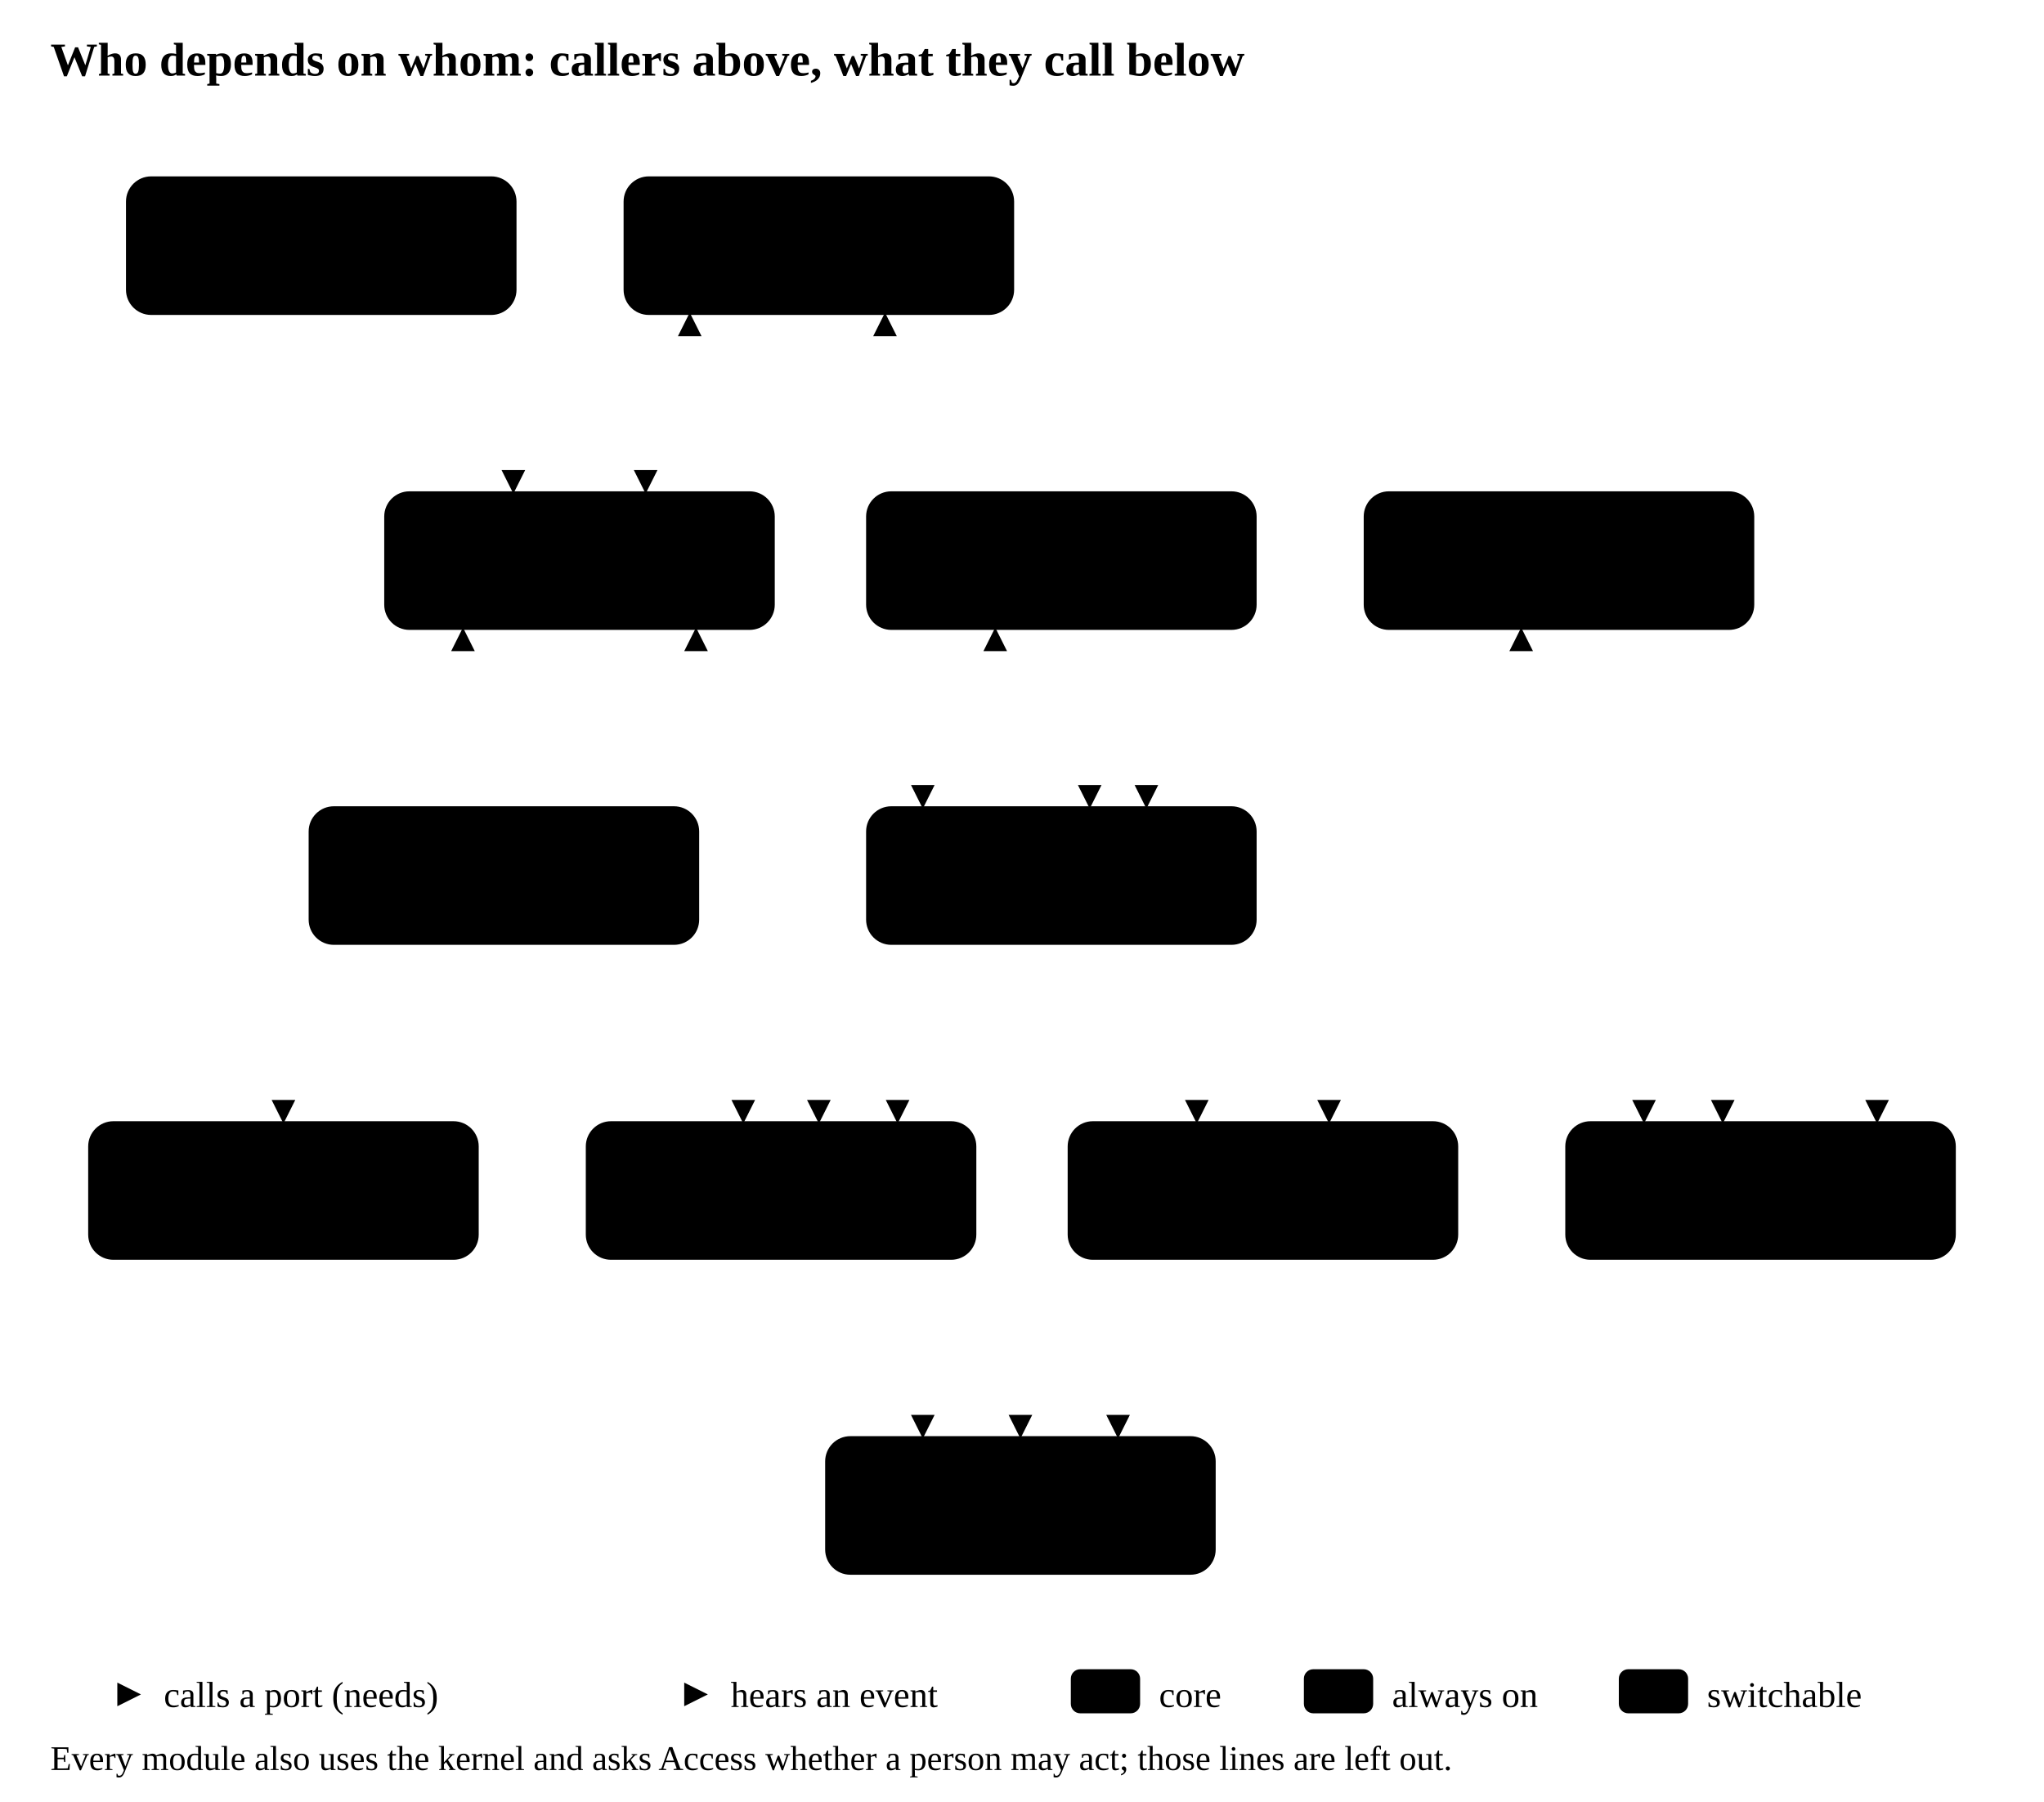
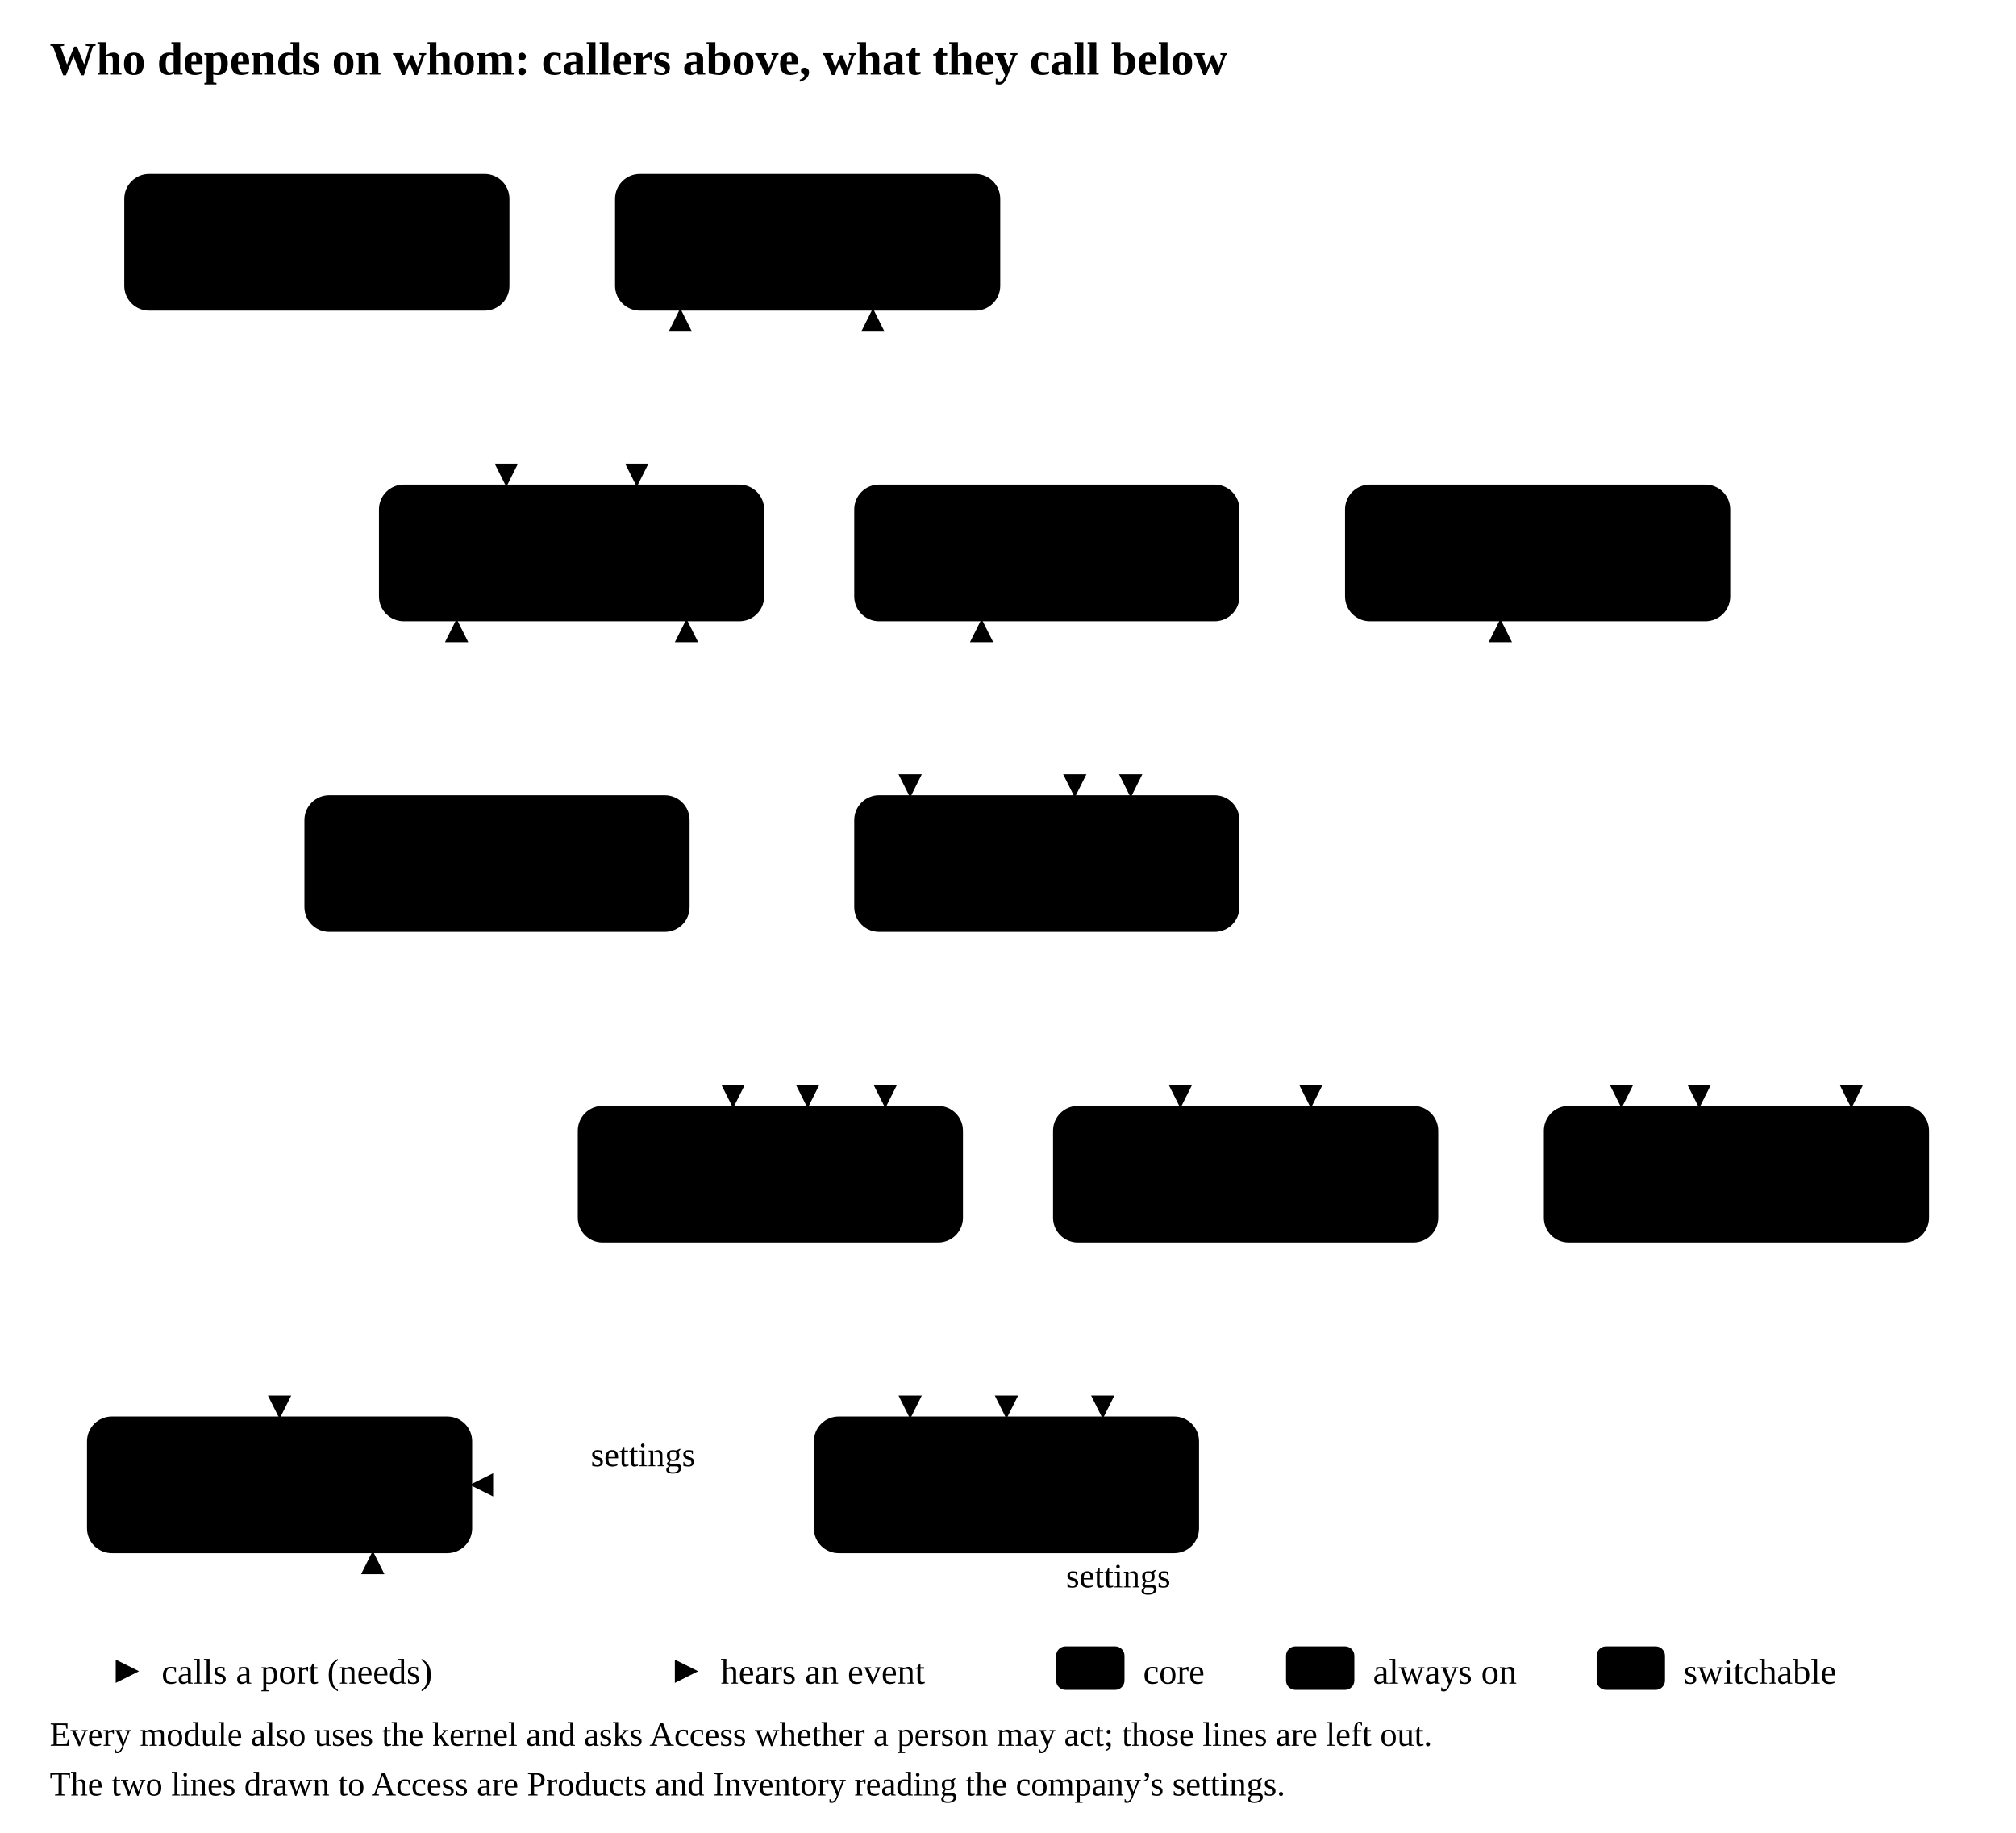
- <svg xmlns="http://www.w3.org/2000/svg" class="diagram" viewBox="0 0 649 572" role="img" aria-label="Dependency map: which module calls which through ports, and which events each module hears" font-size="13">
+ <svg xmlns="http://www.w3.org/2000/svg" class="diagram" viewBox="0 0 649 590" role="img" aria-label="Dependency map: which module calls which through ports, and which events each module hears" font-size="13">
  <defs>
    <marker id="dep-arrow" viewBox="0 0 10 10" refX="9" refY="5" markerWidth="6" markerHeight="6" orient="auto-start-reverse">
      <path d="M0 0L10 5L0 10z" class="edge-fill" />
    </marker>
    <marker id="dep-event" viewBox="0 0 10 10" refX="9" refY="5" markerWidth="6" markerHeight="6" orient="auto-start-reverse">
      <path d="M0 0L10 5L0 10z" class="accent-fill" />
    </marker>
  </defs>
  <text x="16" y="24" font-size="15" font-weight="600" class="ink">Who depends on whom: callers above, what they call below</text>
  <g class="edge" fill="none" stroke-width="1.25">
    <path d="M102 100L102 120L163 120L163 156" marker-end="url(#dep-arrow)" />
    <path d="M172 200L172 230L236 230L236 356" marker-end="url(#dep-arrow)" />
    <path d="M196 200L196 220L293 220L293 256" marker-end="url(#dep-arrow)" />
    <path d="M301 100L301 110L582 110L582 310L596 310L596 356" marker-end="url(#dep-arrow)" />
    <path d="M260 100L260 356" marker-end="url(#dep-arrow)" />
    <path d="M239 100L239 120L205 120L205 156" marker-end="url(#dep-arrow)" />
    <path d="M458 200L458 210L364 210L364 256" marker-end="url(#dep-arrow)" />
    <path d="M532 200L532 310L547 310L547 356" marker-end="url(#dep-arrow)" />
    <path d="M507 200L507 230L422 230L422 356" marker-end="url(#dep-arrow)" />
    <path d="M358 200L358 210L346 210L346 256" marker-end="url(#dep-arrow)" />
-     <path d="M160 300L160 310L90 310L90 356" marker-end="url(#dep-arrow)" />
+     <path d="M160 300L160 310L90 310L90 456" marker-end="url(#dep-arrow)" />
+     <path d="M262 478L152 478" marker-end="url(#dep-arrow)" />
+     <path d="M600 400L600 516L120 516L120 500" marker-end="url(#dep-arrow)" />
    <path d="M374 300L374 310L522 310L522 356" marker-end="url(#dep-arrow)" />
    <path d="M300 300L300 310L285 310L285 356" marker-end="url(#dep-arrow)" />
    <path d="M325 300L325 310L324 310L324 456" marker-end="url(#dep-arrow)" />
    <path d="M349 300L349 320L380 320L380 356" marker-end="url(#dep-arrow)" />
    <path d="M559 400L559 410L355 410L355 456" marker-end="url(#dep-arrow)" />
    <path d="M248 400L248 410L293 410L293 456" marker-end="url(#dep-arrow)" />
  </g>
  <g class="accent" fill="none" stroke-width="1.25" stroke-dasharray="5 4">
    <path d="M571 356L571 120L281 120L281 100" marker-end="url(#dep-event)" />
    <path d="M381 256L381 220L483 220L483 200" marker-end="url(#dep-event)" />
    <path d="M310 256L310 210L221 210L221 200" marker-end="url(#dep-event)" />
    <path d="M328 256L328 210L316 210L316 200" marker-end="url(#dep-event)" />
    <path d="M160 256L160 210L147 210L147 200" marker-end="url(#dep-event)" />
    <path d="M211 356L211 320L83 320L83 110L219 110L219 100" marker-end="url(#dep-event)" />
  </g>
  <rect x="40" y="56" width="124" height="44" rx="8" class="box" stroke-dasharray="5 4" />
  <text x="102" y="75" text-anchor="middle" font-weight="600" class="ink">Connectors</text>
  <text x="102" y="90" text-anchor="middle" font-size="11" class="quiet">switchable</text>
  <rect x="198" y="56" width="124" height="44" rx="8" class="box" stroke-dasharray="5 4" />
  <text x="260" y="75" text-anchor="middle" font-weight="600" class="ink">Stock sync</text>
  <text x="260" y="90" text-anchor="middle" font-size="11" class="quiet">switchable</text>
  <rect x="122" y="156" width="124" height="44" rx="8" class="box" stroke-dasharray="5 4" />
  <text x="184" y="175" text-anchor="middle" font-weight="600" class="ink">Channels</text>
  <text x="184" y="190" text-anchor="middle" font-size="11" class="quiet">switchable</text>
  <rect x="433" y="156" width="124" height="44" rx="8" class="box" />
  <text x="495" y="175" text-anchor="middle" font-weight="600" class="ink">Fulfilment</text>
  <text x="495" y="190" text-anchor="middle" font-size="11" class="quiet">always on</text>
  <rect x="275" y="156" width="124" height="44" rx="8" class="box" stroke-dasharray="5 4" />
  <text x="337" y="175" text-anchor="middle" font-weight="600" class="ink">Invoicing</text>
  <text x="337" y="190" text-anchor="middle" font-size="11" class="quiet">switchable</text>
  <rect x="98" y="256" width="124" height="44" rx="8" class="box" />
  <text x="160" y="275" text-anchor="middle" font-weight="600" class="ink">Billing</text>
  <text x="160" y="290" text-anchor="middle" font-size="11" class="quiet">always on</text>
  <rect x="275" y="256" width="124" height="44" rx="8" class="box-main" />
  <text x="337" y="275" text-anchor="middle" font-weight="600" class="ink">Orders</text>
  <text x="337" y="290" text-anchor="middle" font-size="11" class="quiet">ADR-007</text>
  <rect x="186" y="356" width="124" height="44" rx="8" class="box-main" />
  <text x="248" y="375" text-anchor="middle" font-weight="600" class="ink">Listings</text>
  <text x="248" y="390" text-anchor="middle" font-size="11" class="quiet">ADR-005</text>
  <rect x="497" y="356" width="124" height="44" rx="8" class="box-main" />
  <text x="559" y="375" text-anchor="middle" font-weight="600" class="ink">Inventory</text>
  <text x="559" y="390" text-anchor="middle" font-size="11" class="quiet">ADR-006</text>
  <rect x="339" y="356" width="124" height="44" rx="8" class="box-main" />
  <text x="401" y="375" text-anchor="middle" font-weight="600" class="ink">Buyer data</text>
  <text x="401" y="390" text-anchor="middle" font-size="11" class="quiet">ADR-009</text>
-   <rect x="28" y="356" width="124" height="44" rx="8" class="box-main" />
-   <text x="90" y="375" text-anchor="middle" font-weight="600" class="ink">Access</text>
-   <text x="90" y="390" text-anchor="middle" font-size="11" class="quiet">ADR-010</text>
+   <rect x="28" y="456" width="124" height="44" rx="8" class="box-main" />
+   <text x="90" y="475" text-anchor="middle" font-weight="600" class="ink">Access</text>
+   <text x="90" y="490" text-anchor="middle" font-size="11" class="quiet">ADR-010</text>
  <rect x="262" y="456" width="124" height="44" rx="8" class="box-main" />
  <text x="324" y="475" text-anchor="middle" font-weight="600" class="ink">Products</text>
  <text x="324" y="490" text-anchor="middle" font-size="11" class="quiet">ADR-003</text>
+   <text x="207" y="472" text-anchor="middle" font-size="11" class="quiet">settings</text>
+   <text x="360" y="511" text-anchor="middle" font-size="11" class="quiet">settings</text>
  <g fill="none" stroke-width="1.25">
    <path class="edge" d="M16 538H44" marker-end="url(#dep-arrow)" />
    <path class="accent" d="M196 538H224" stroke-dasharray="5 4" marker-end="url(#dep-event)" />
  </g>
  <text x="52" y="542" font-size="11.5" class="quiet">calls a port (needs)</text>
  <text x="232" y="542" font-size="11.5" class="quiet">hears an event</text>
  <rect x="340" y="530" width="22" height="14" rx="3" class="box-main" />
  <text x="368" y="542" font-size="11.5" class="quiet">core</text>
  <rect x="414" y="530" width="22" height="14" rx="3" class="box" />
  <text x="442" y="542" font-size="11.5" class="quiet">always on</text>
  <rect x="514" y="530" width="22" height="14" rx="3" class="box" stroke-dasharray="4 3" />
  <text x="542" y="542" font-size="11.5" class="quiet">switchable</text>
  <text x="16" y="562" font-size="11" class="quiet">Every module also uses the kernel and asks Access whether a person may act; those lines are left out.</text>
+   <text x="16" y="578" font-size="11" class="quiet">The two lines drawn to Access are Products and Inventory reading the company’s settings.</text>
</svg>
